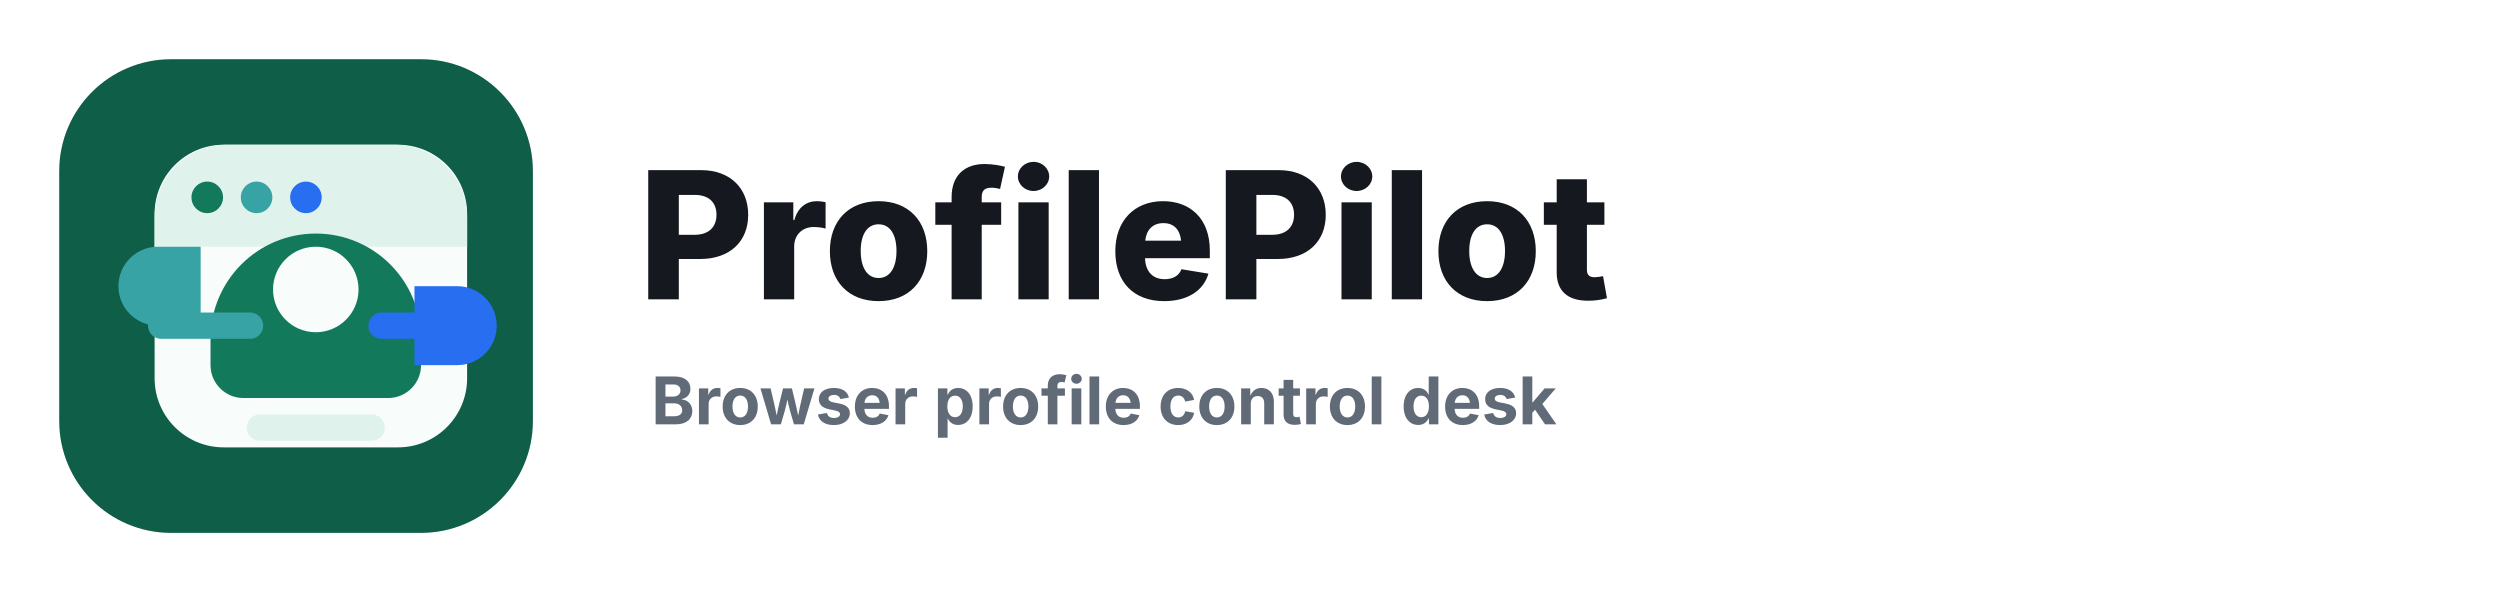
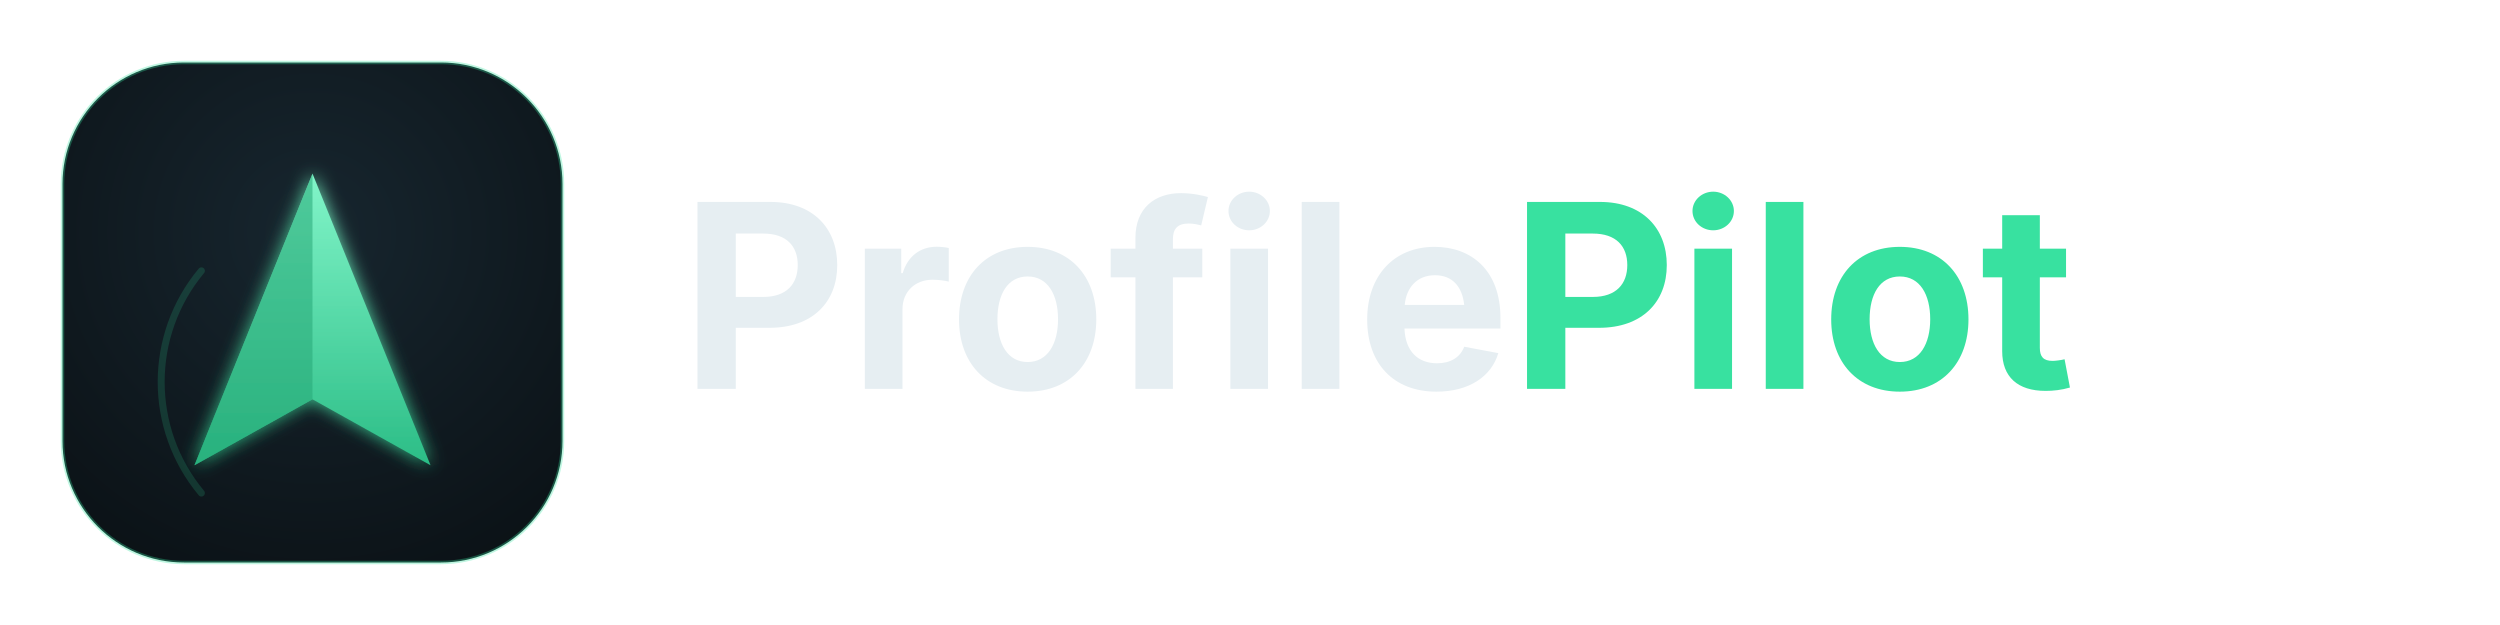
- <svg xmlns="http://www.w3.org/2000/svg" width="760" height="180" viewBox="0 0 760 180" fill="none" role="img" aria-label="ProfilePilot">
-   <rect x="18" y="18" width="144" height="144" rx="34" fill="#0F5F48" />
-   <path d="M47 65C47 53.402 56.402 44 68 44H121C132.598 44 142 53.402 142 65V115C142 126.598 132.598 136 121 136H68C56.402 136 47 126.598 47 115V65Z" fill="#F8FCFB" />
-   <path d="M47 66C47 53.85 56.85 44 69 44H120C132.15 44 142 53.85 142 66V75H47V66Z" fill="#DFF3EC" />
-   <circle cx="63" cy="60" r="4.8" fill="#13795B" />
-   <circle cx="78" cy="60" r="4.8" fill="#38A3A5" />
-   <circle cx="93" cy="60" r="4.8" fill="#276EF1" />
-   <path d="M64 103C64 85.327 78.327 71 96 71C113.673 71 128 85.327 128 103V111C128 116.523 123.523 121 118 121H74C68.477 121 64 116.523 64 111V103Z" fill="#13795B" />
-   <circle cx="96" cy="88" r="13" fill="#F8FCFB" />
-   <path d="M36 87C36 80.373 41.373 75 48 75H61V99H48C41.373 99 36 93.627 36 87Z" fill="#38A3A5" />
-   <path d="M126 87H139C145.627 87 151 92.373 151 99C151 105.627 145.627 111 139 111H126V87Z" fill="#276EF1" />
-   <path d="M49 99H76" stroke="#38A3A5" stroke-width="8" stroke-linecap="round" />
-   <path d="M116 99H143" stroke="#276EF1" stroke-width="8" stroke-linecap="round" />
-   <path d="M79 130H113" stroke="#DFF3EC" stroke-width="8" stroke-linecap="round" />
-   <text x="194" y="91" fill="#15191F" font-family="Inter, ui-sans-serif, system-ui, -apple-system, BlinkMacSystemFont, Segoe UI, sans-serif" font-size="54" font-weight="800" letter-spacing="0">ProfilePilot</text>
-   <text x="198" y="129" fill="#616B78" font-family="Inter, ui-sans-serif, system-ui, -apple-system, BlinkMacSystemFont, Segoe UI, sans-serif" font-size="20" font-weight="700" letter-spacing="0">Browser profile control desk</text>
+ <svg xmlns="http://www.w3.org/2000/svg" width="720" height="180" viewBox="0 0 720 180" fill="none" role="img" aria-label="ProfilePilot">
+   <defs>
+     <radialGradient id="ppl-bg" cx="50%" cy="34%" r="82%">
+       <stop offset="0%" stop-color="#17262f" />
+       <stop offset="100%" stop-color="#0a1014" />
+     </radialGradient>
+     <linearGradient id="ppl-plane" x1="0" y1="0" x2="0" y2="1">
+       <stop offset="0%" stop-color="#82f5c9" />
+       <stop offset="100%" stop-color="#2bbd86" />
+     </linearGradient>
+     <filter id="ppl-glow" x="-40%" y="-40%" width="180%" height="180%">
+       <feGaussianBlur stdDeviation="2.4" result="b" />
+       <feMerge>
+         <feMergeNode in="b" />
+         <feMergeNode in="SourceGraphic" />
+       </feMerge>
+     </filter>
+   </defs>
+   <g transform="translate(18, 18)">
+     <rect x="0" y="0" width="144" height="144" rx="35" fill="url(#ppl-bg)" stroke="#38e1a0" stroke-opacity="0.32" stroke-width="1" />
+     <path d="M40 124 A 50 50 0 0 1 40 60" fill="none" stroke="#38e1a0" stroke-opacity="0.16" stroke-width="2" stroke-linecap="round" />
+     <g filter="url(#ppl-glow)">
+       <path d="M72 32 L106 116 L72 97 L38 116 Z" fill="url(#ppl-plane)" />
+       <path d="M72 32 L72 97 L38 116 Z" fill="#27a877" fill-opacity="0.55" />
+     </g>
+   </g>
+   <text x="196" y="112" font-family="'Chakra Petch', 'PingFang SC', -apple-system, 'Segoe UI', sans-serif" font-size="74" font-weight="700" letter-spacing="0.5" fill="#e6eef2">Profile<tspan fill="#38e1a0">Pilot</tspan>
+   </text>
</svg>
